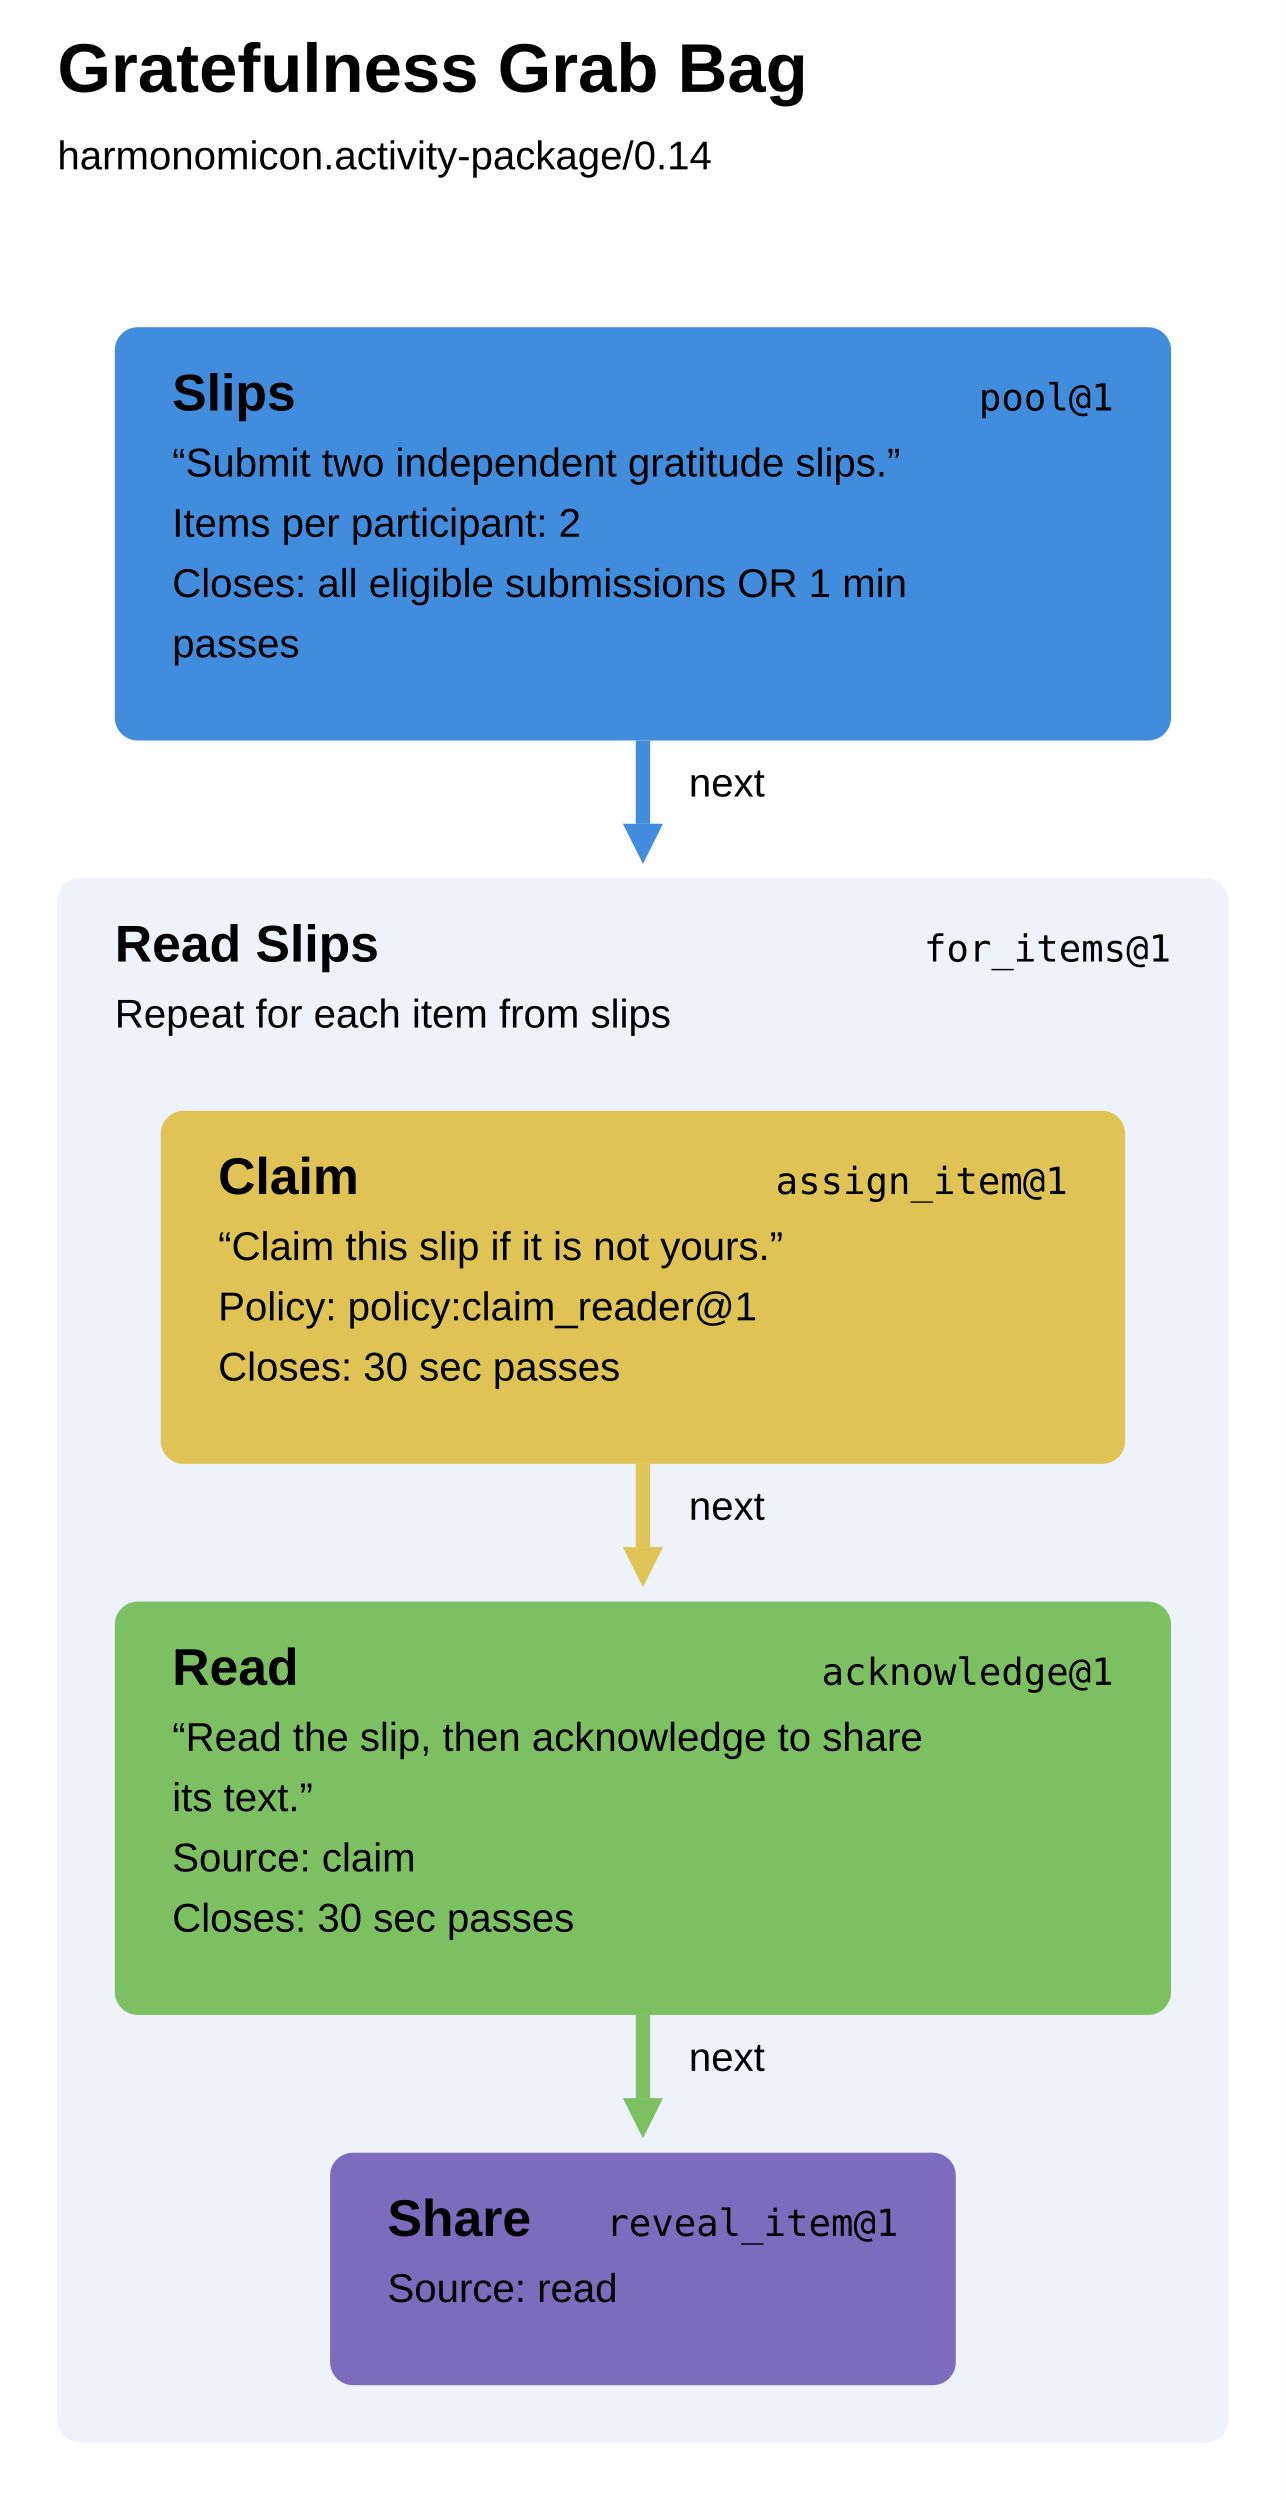
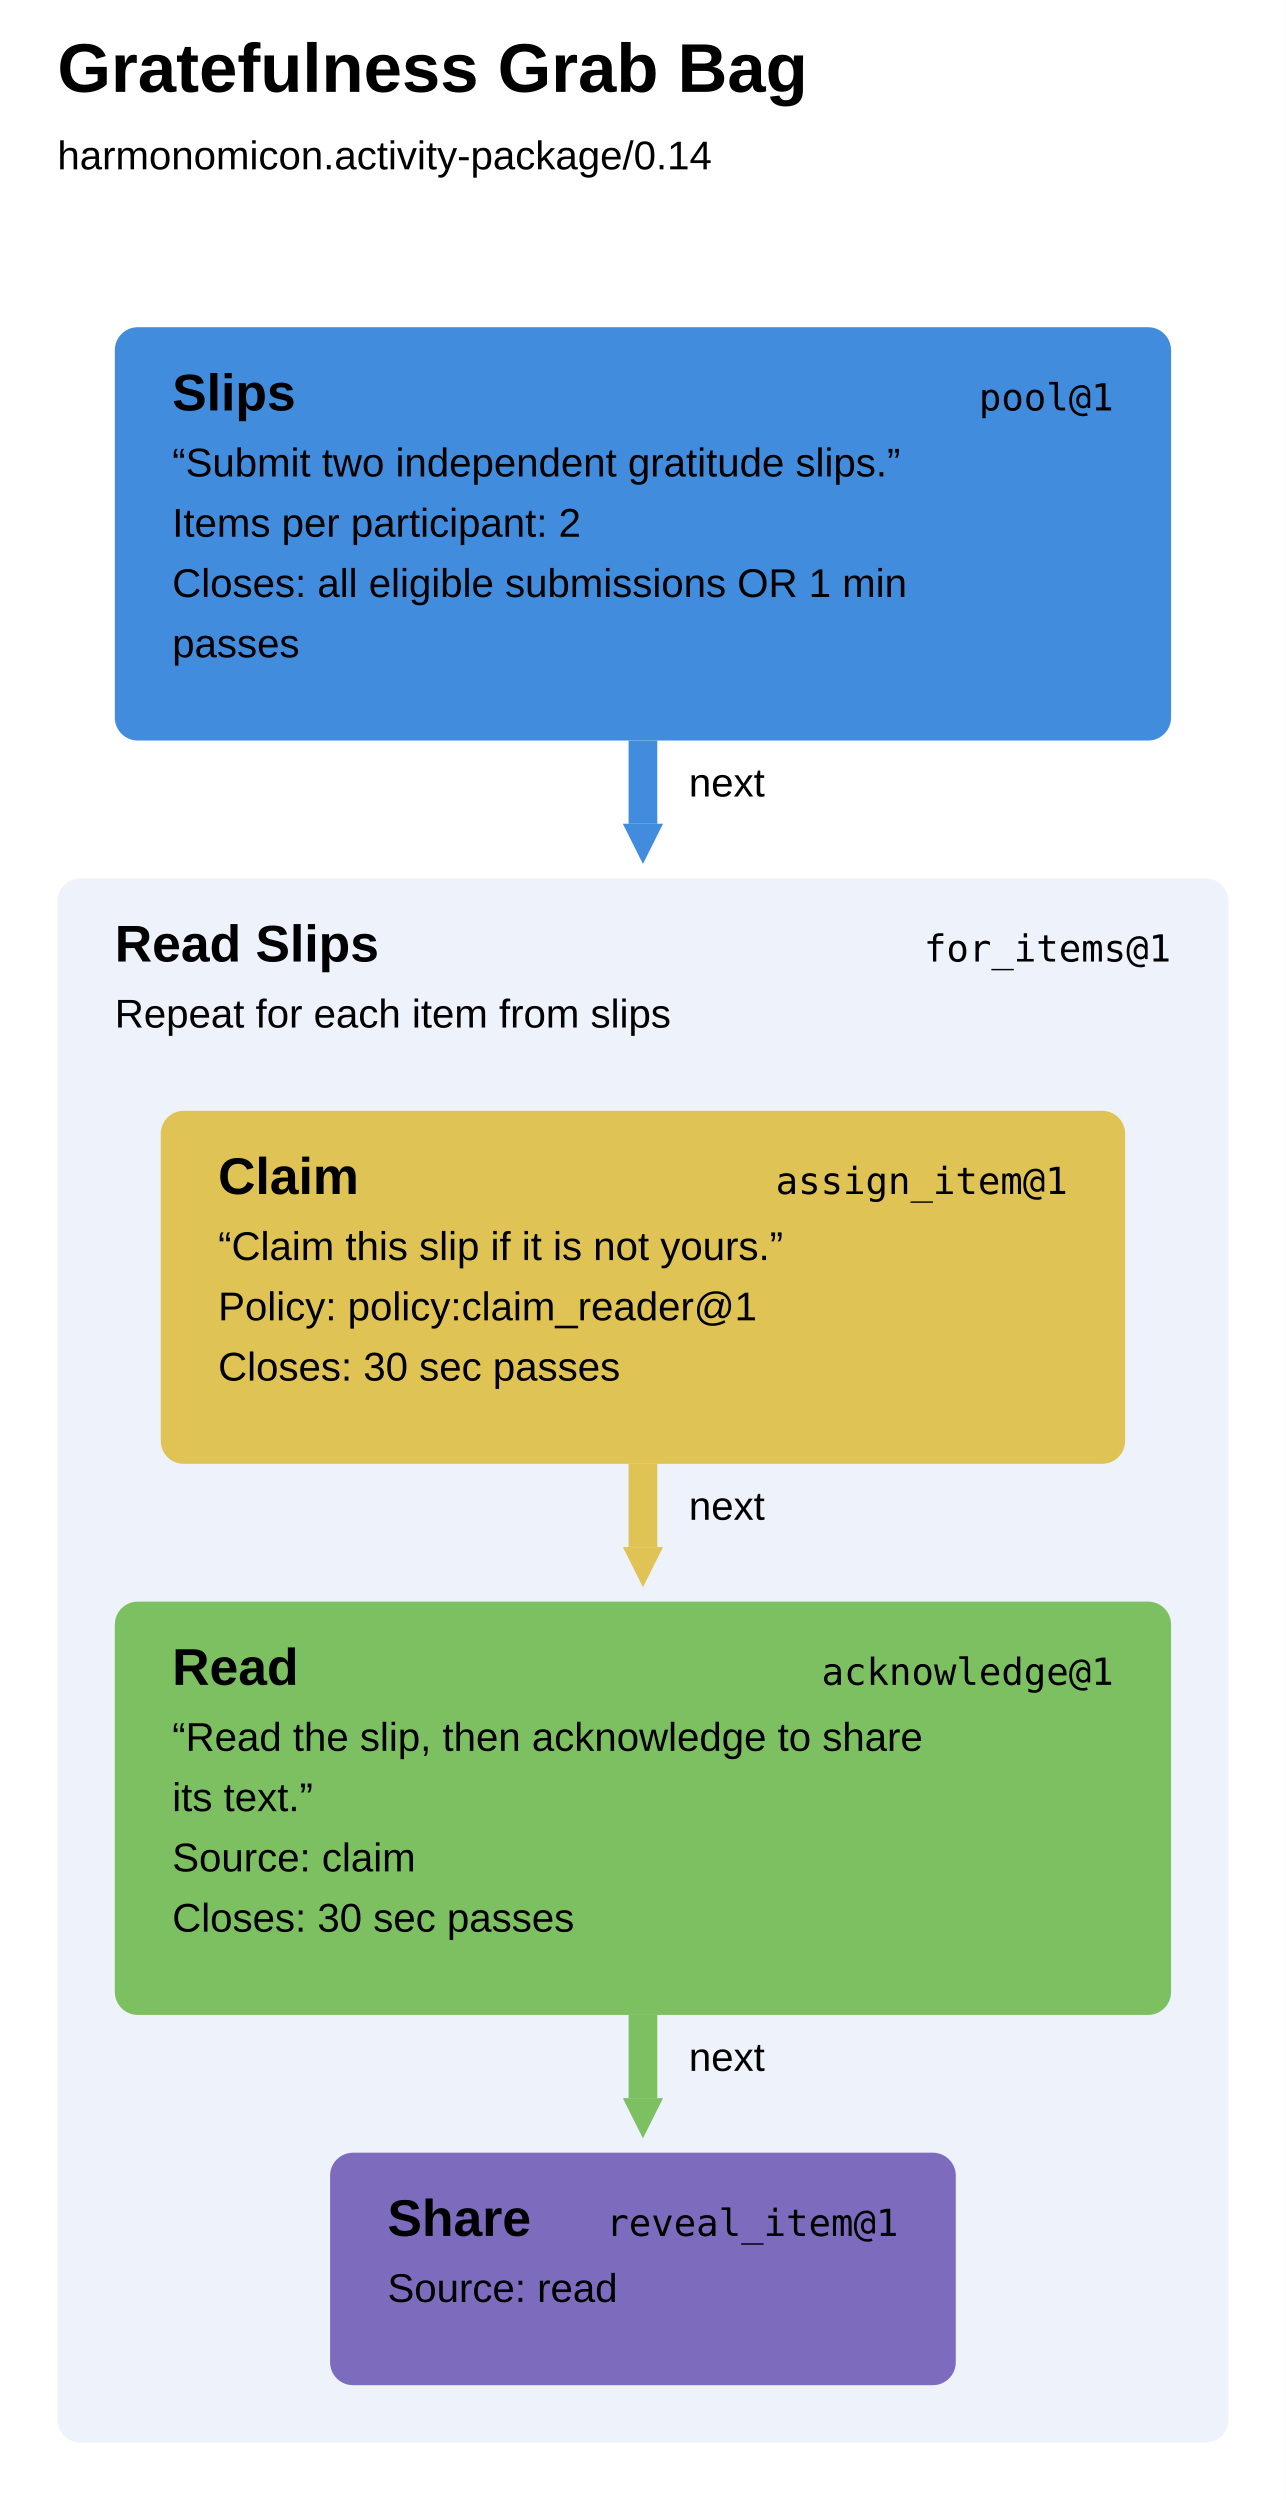
<svg xmlns="http://www.w3.org/2000/svg" width="448" height="871" viewBox="0 0 448 871" aria-label="Gratefulness Grab Bag runbook" style="font-family:Arial,sans-serif;fill:black">
  <defs>
    <marker id="arrow-0" markerUnits="userSpaceOnUse" markerWidth="14" markerHeight="14" refX="0" refY="7" orient="auto">
      <path d="M0 0L14 7L0 14Z" fill="#418cdc" />
    </marker>
    <marker id="arrow-1" markerUnits="userSpaceOnUse" markerWidth="14" markerHeight="14" refX="0" refY="7" orient="auto">
      <path d="M0 0L14 7L0 14Z" fill="#dfc455" />
    </marker>
    <marker id="arrow-2" markerUnits="userSpaceOnUse" markerWidth="14" markerHeight="14" refX="0" refY="7" orient="auto">
      <path d="M0 0L14 7L0 14Z" fill="#7dc062" />
    </marker>
  </defs>
  <rect width="100%" height="100%" fill="white" />
  <text x="20" y="32" font-size="24" font-weight="700">Gratefulness Grab Bag</text>
  <text x="20" y="59" font-size="14">harmonomicon.activity-package/0.14</text>
  <g data-step="slips" tabindex="0" role="button" aria-label="slips pool@1">
    <rect x="40" y="114" width="368" height="144" rx="8" fill="#418cdc" />
    <text x="60" y="143" font-weight="700" font-size="18">Slips</text>
    <text x="388" y="143" text-anchor="end" font-family="ui-monospace, SFMono-Regular, Menlo, Consolas, monospace" font-size="13">pool@1</text>
    <text x="60" y="166" font-size="14">“Submit two independent gratitude slips.”</text>
    <text x="60" y="187" font-size="14">Items per participant: 2</text>
    <text x="60" y="208" font-size="14">Closes: all eligible submissions OR 1 min</text>
    <text x="60" y="229" font-size="14">passes</text>
  </g>
  <g data-step="read_slips" tabindex="0" role="button" aria-label="read_slips for_items@1">
    <rect x="20" y="306" width="408" height="545" rx="8" fill="#eef3fb" />
    <text x="40" y="335" font-weight="700" font-size="18">Read Slips</text>
    <text x="408" y="335" text-anchor="end" font-family="ui-monospace, SFMono-Regular, Menlo, Consolas, monospace" font-size="13">for_items@1</text>
    <text x="40" y="358" font-size="14">Repeat for each item from slips</text>
  </g>
  <g data-step="claim" tabindex="0" role="button" aria-label="claim assign_item@1">
    <rect x="56" y="387" width="336" height="123" rx="8" fill="#dfc455" />
    <text x="76" y="416" font-weight="700" font-size="18">Claim</text>
    <text x="372" y="416" text-anchor="end" font-family="ui-monospace, SFMono-Regular, Menlo, Consolas, monospace" font-size="13">assign_item@1</text>
    <text x="76" y="439" font-size="14">“Claim this slip if it is not yours.”</text>
    <text x="76" y="460" font-size="14">Policy: policy:claim_reader@1</text>
    <text x="76" y="481" font-size="14">Closes: 30 sec passes</text>
  </g>
  <g data-step="read" tabindex="0" role="button" aria-label="read acknowledge@1">
    <rect x="40" y="558" width="368" height="144" rx="8" fill="#7dc062" />
    <text x="60" y="587" font-weight="700" font-size="18">Read</text>
    <text x="388" y="587" text-anchor="end" font-family="ui-monospace, SFMono-Regular, Menlo, Consolas, monospace" font-size="13">acknowledge@1</text>
    <text x="60" y="610" font-size="14">“Read the slip, then acknowledge to share</text>
    <text x="60" y="631" font-size="14">its text.”</text>
    <text x="60" y="652" font-size="14">Source: claim</text>
    <text x="60" y="673" font-size="14">Closes: 30 sec passes</text>
  </g>
  <g data-step="share" tabindex="0" role="button" aria-label="share reveal_item@1">
    <rect x="115" y="750" width="218" height="81" rx="8" fill="#7d6cbd" />
    <text x="135" y="779" font-weight="700" font-size="18">Share</text>
    <text x="313" y="779" text-anchor="end" font-family="ui-monospace, SFMono-Regular, Menlo, Consolas, monospace" font-size="13">reveal_item@1</text>
    <text x="135" y="802" font-size="14">Source: read</text>
  </g>
-   <path d="M 224 258 L 224 287" fill="none" stroke="#418cdc" stroke-width="5" marker-end="url(#arrow-0)" />
+   <path d="M 224 258 L 224 287" fill="none" stroke="#418cdc" stroke-width="10" marker-end="url(#arrow-0)" />
  <text x="240" y="277.5" font-size="14">next</text>
-   <path d="M 224 510 L 224 539" fill="none" stroke="#dfc455" stroke-width="5" marker-end="url(#arrow-1)" />
+   <path d="M 224 510 L 224 539" fill="none" stroke="#dfc455" stroke-width="10" marker-end="url(#arrow-1)" />
  <text x="240" y="529.5" font-size="14">next</text>
-   <path d="M 224 702 L 224 731" fill="none" stroke="#7dc062" stroke-width="5" marker-end="url(#arrow-2)" />
+   <path d="M 224 702 L 224 731" fill="none" stroke="#7dc062" stroke-width="10" marker-end="url(#arrow-2)" />
  <text x="240" y="721.5" font-size="14">next</text>
</svg>
